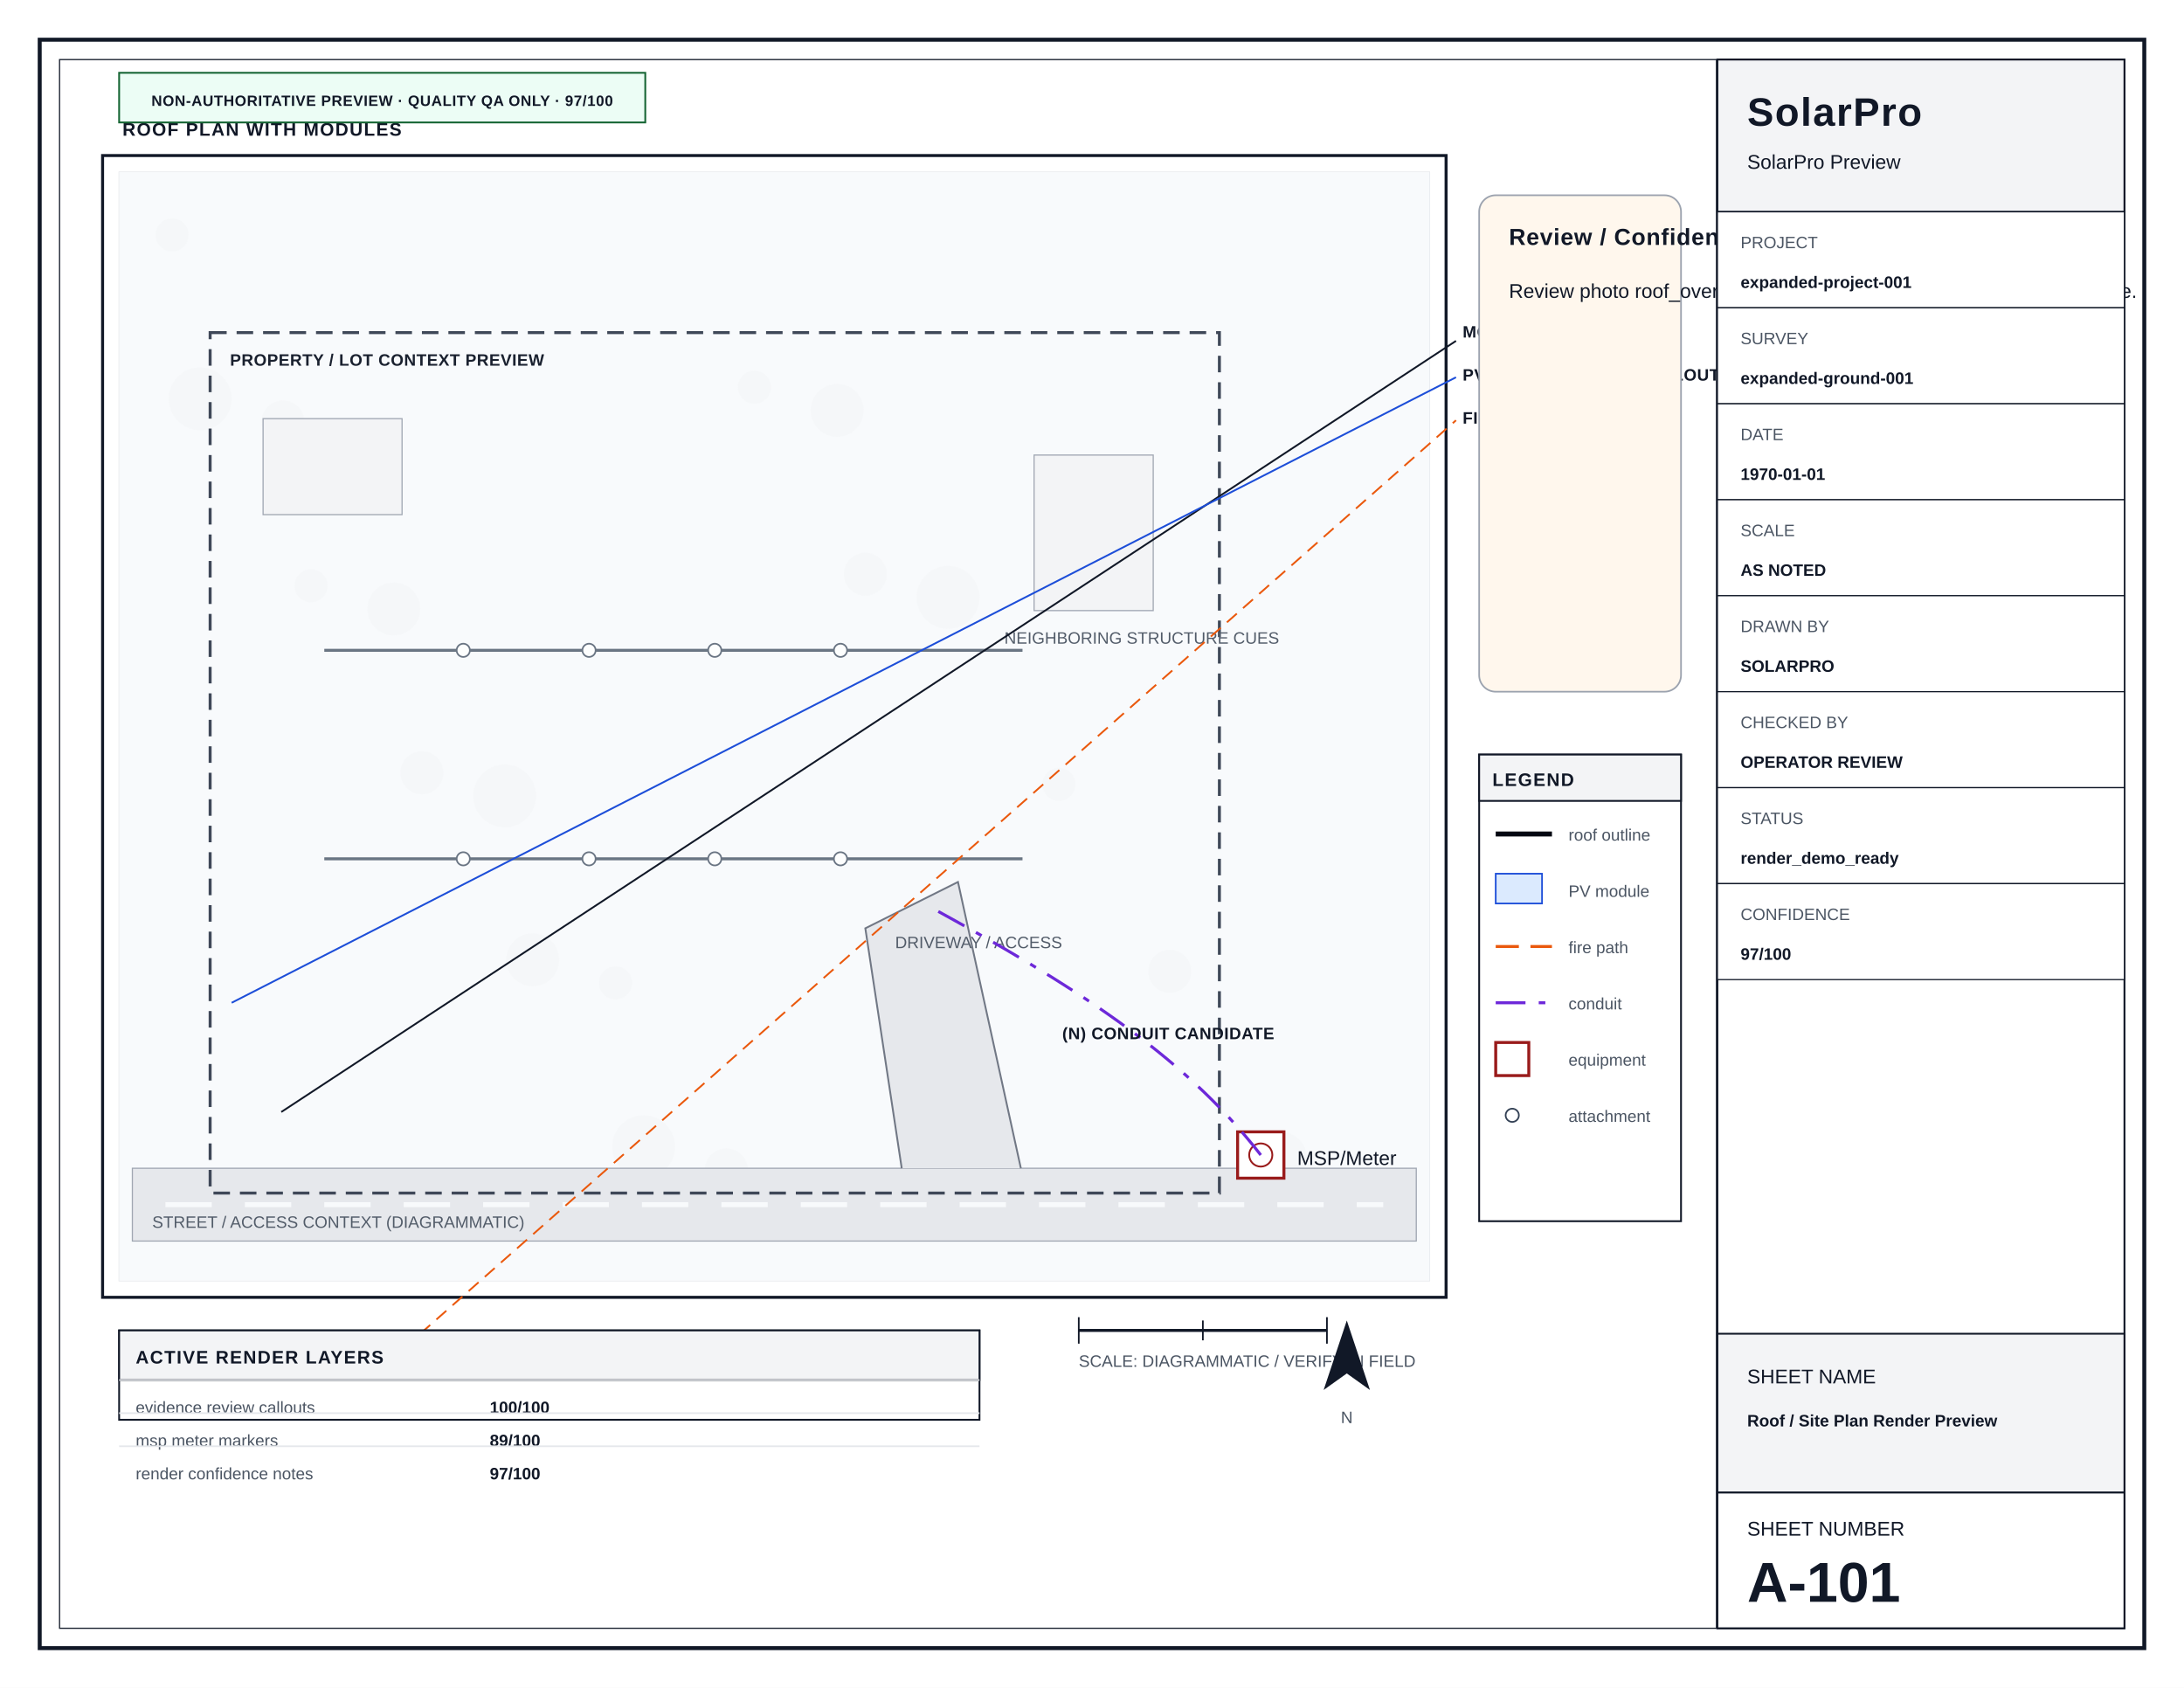
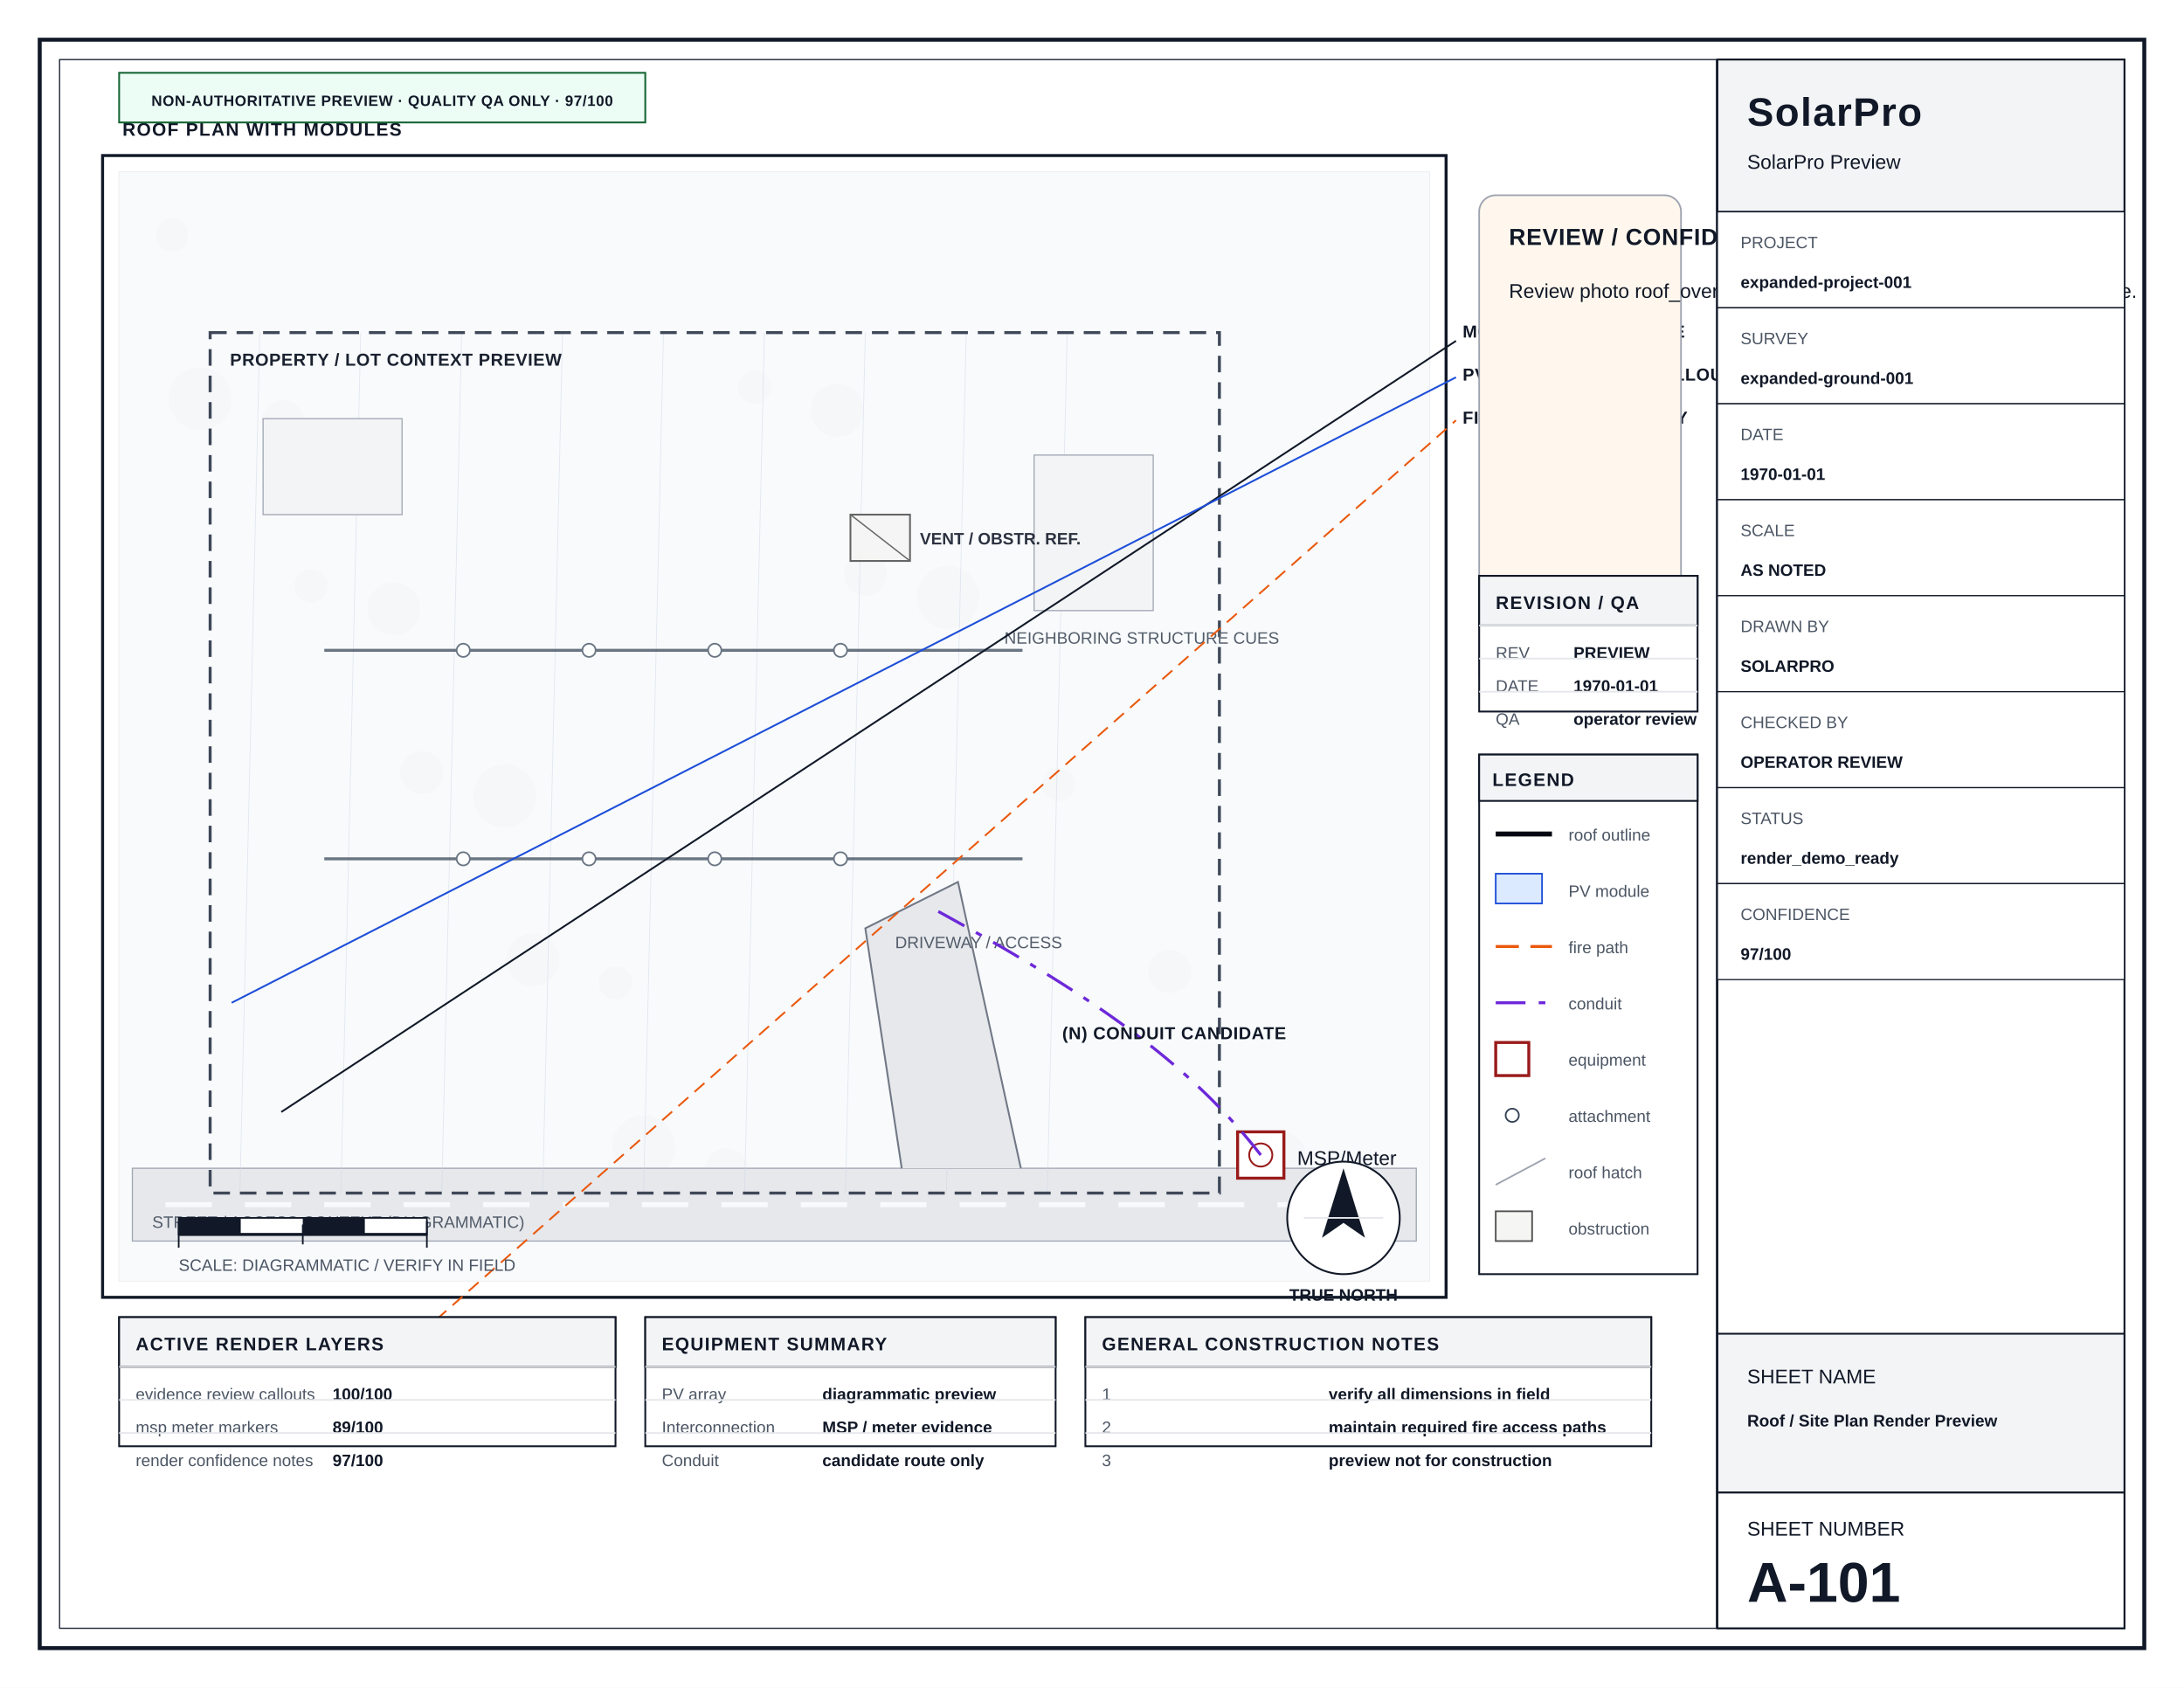
<svg xmlns="http://www.w3.org/2000/svg" width="1320" height="1020" viewBox="0 0 1320 1020" role="img">
  <defs>
-     <style>.title{font:800 24px Arial,sans-serif;letter-spacing:.8px;fill:#111827}.drawingTitle{font:800 24px Arial,sans-serif;letter-spacing:.5px;fill:#111827}.sheetno{font:900 34px Arial,sans-serif;fill:#111827}.metric{font:800 24px Arial,sans-serif;fill:#111827}.panelTitle{font:800 14px Arial,sans-serif;letter-spacing:.4px;fill:#111827}.tableHead{font:800 11px Arial,sans-serif;letter-spacing:.7px;fill:#111827}.label{font:800 14px Arial,sans-serif;fill:#111827}.small{font:12px Arial,sans-serif;fill:#111827}.tiny{font:10px Arial,sans-serif;fill:#4b5563}.tinyStrong{font:700 10px Arial,sans-serif;fill:#111827}.callout{font:700 10px Arial,sans-serif;letter-spacing:.25px;fill:#111827}.badge{font:700 12px Arial,sans-serif;fill:#111827}.stamp{font:800 9px Arial,sans-serif;letter-spacing:.3px;fill:#111827}</style>
+     <style>.title{font:800 24px Arial,sans-serif;letter-spacing:.8px;fill:#111827}.drawingTitle{font:800 24px Arial,sans-serif;letter-spacing:.5px;fill:#111827}.sheetno{font:900 34px Arial,sans-serif;fill:#111827}.metric{font:800 24px Arial,sans-serif;fill:#111827}.panelTitle{font:800 14px Arial,sans-serif;letter-spacing:.4px;fill:#111827}.tableHead{font:800 11px Arial,sans-serif;letter-spacing:.7px;fill:#111827}.label{font:800 14px Arial,sans-serif;fill:#111827}.small{font:12px Arial,sans-serif;fill:#111827}.tiny{font:10px Arial,sans-serif;fill:#4b5563}.tinyStrong{font:700 10px Arial,sans-serif;fill:#111827}.callout{font:700 10.5px Arial,sans-serif;letter-spacing:.3px;fill:#111827}.badge{font:700 12px Arial,sans-serif;fill:#111827}.stamp{font:800 9px Arial,sans-serif;letter-spacing:.3px;fill:#111827}</style>
  </defs>
  <rect width="100%" height="100%" fill="#ffffff" />
  <g>
    <rect x="24" y="24" width="1272" height="972" fill="none" stroke="#111827" stroke-width="2.4" />
    <rect x="36" y="36" width="1248" height="948" fill="none" stroke="#111827" stroke-width="0.7" />
    <line x1="1038" y1="36" x2="1038" y2="984" stroke="#111827" stroke-width="1.8" />
  </g>
  <rect x="62" y="94" width="812" height="690" fill="#fff" stroke="#111827" stroke-width="1.8" />
  <rect x="72" y="104" width="792" height="670" fill="none" stroke="#e5e7eb" stroke-width="0.7" />
  <g opacity="0.20">
    <line x1="102" y1="110" x2="102" y2="768" stroke="#d1d5db" stroke-width="0.6" />
    <line x1="172" y1="110" x2="172" y2="768" stroke="#d1d5db" stroke-width="0.6" />
    <line x1="242" y1="110" x2="242" y2="768" stroke="#d1d5db" stroke-width="0.6" />
    <line x1="312" y1="110" x2="312" y2="768" stroke="#d1d5db" stroke-width="0.6" />
    <line x1="382" y1="110" x2="382" y2="768" stroke="#d1d5db" stroke-width="0.6" />
    <line x1="452" y1="110" x2="452" y2="768" stroke="#d1d5db" stroke-width="0.6" />
    <line x1="522" y1="110" x2="522" y2="768" stroke="#d1d5db" stroke-width="0.6" />
    <line x1="592" y1="110" x2="592" y2="768" stroke="#d1d5db" stroke-width="0.6" />
    <line x1="662" y1="110" x2="662" y2="768" stroke="#d1d5db" stroke-width="0.6" />
    <line x1="732" y1="110" x2="732" y2="768" stroke="#d1d5db" stroke-width="0.6" />
    <line x1="802" y1="110" x2="802" y2="768" stroke="#d1d5db" stroke-width="0.6" />
    <line x1="78" y1="136" x2="858" y2="136" stroke="#d1d5db" stroke-width="0.6" />
    <line x1="78" y1="206" x2="858" y2="206" stroke="#d1d5db" stroke-width="0.6" />
    <line x1="78" y1="276" x2="858" y2="276" stroke="#d1d5db" stroke-width="0.6" />
    <line x1="78" y1="346" x2="858" y2="346" stroke="#d1d5db" stroke-width="0.6" />
    <line x1="78" y1="416" x2="858" y2="416" stroke="#d1d5db" stroke-width="0.6" />
    <line x1="78" y1="486" x2="858" y2="486" stroke="#d1d5db" stroke-width="0.6" />
    <line x1="78" y1="556" x2="858" y2="556" stroke="#d1d5db" stroke-width="0.6" />
    <line x1="78" y1="626" x2="858" y2="626" stroke="#d1d5db" stroke-width="0.6" />
    <line x1="78" y1="696" x2="858" y2="696" stroke="#d1d5db" stroke-width="0.6" />
  </g>
  <text x="74" y="82" class="tableHead">ROOF PLAN WITH MODULES</text>
  <g opacity="0.96">
    <rect x="72" y="104" width="792" height="670" fill="#f8fafc" />
    <g opacity="0.55">
      <circle cx="104" cy="142" r="10" fill="#e5e7eb" opacity="0.28" />
      <circle cx="171" cy="255" r="13" fill="#e5e7eb" opacity="0.28" />
      <circle cx="238" cy="368" r="16" fill="#e5e7eb" opacity="0.28" />
      <circle cx="305" cy="481" r="19" fill="#e5e7eb" opacity="0.28" />
      <circle cx="372" cy="594" r="10" fill="#e5e7eb" opacity="0.28" />
      <circle cx="439" cy="707" r="13" fill="#e5e7eb" opacity="0.28" />
      <circle cx="506" cy="248" r="16" fill="#e5e7eb" opacity="0.28" />
      <circle cx="573" cy="361" r="19" fill="#e5e7eb" opacity="0.28" />
      <circle cx="640" cy="474" r="10" fill="#e5e7eb" opacity="0.28" />
      <circle cx="707" cy="587" r="13" fill="#e5e7eb" opacity="0.28" />
      <circle cx="774" cy="700" r="16" fill="#e5e7eb" opacity="0.28" />
      <circle cx="121" cy="241" r="19" fill="#e5e7eb" opacity="0.28" />
      <circle cx="188" cy="354" r="10" fill="#e5e7eb" opacity="0.28" />
      <circle cx="255" cy="467" r="13" fill="#e5e7eb" opacity="0.28" />
      <circle cx="322" cy="580" r="16" fill="#e5e7eb" opacity="0.28" />
      <circle cx="389" cy="693" r="19" fill="#e5e7eb" opacity="0.28" />
      <circle cx="456" cy="234" r="10" fill="#e5e7eb" opacity="0.28" />
      <circle cx="523" cy="347" r="13" fill="#e5e7eb" opacity="0.28" />
    </g>
    <rect x="80" y="706" width="776" height="44" fill="#e5e7eb" stroke="#9ca3af" stroke-width="0.7" />
    <line x1="100" y1="728" x2="836" y2="728" stroke="#f8fafc" stroke-width="3" stroke-dasharray="28 20" />
    <text x="92" y="742" class="tiny">STREET / ACCESS CONTEXT (DIAGRAMMATIC)</text>
+     <line x1="157" y1="201" x2="145" y2="721" stroke="#cbd5e1" stroke-width="0.45" opacity="0.55" />
+     <line x1="218" y1="201" x2="206" y2="721" stroke="#cbd5e1" stroke-width="0.45" opacity="0.55" />
+     <line x1="279" y1="201" x2="267" y2="721" stroke="#cbd5e1" stroke-width="0.45" opacity="0.55" />
+     <line x1="340" y1="201" x2="328" y2="721" stroke="#cbd5e1" stroke-width="0.45" opacity="0.55" />
+     <line x1="401" y1="201" x2="389" y2="721" stroke="#cbd5e1" stroke-width="0.45" opacity="0.55" />
+     <line x1="462" y1="201" x2="450" y2="721" stroke="#cbd5e1" stroke-width="0.45" opacity="0.55" />
+     <line x1="523" y1="201" x2="511" y2="721" stroke="#cbd5e1" stroke-width="0.45" opacity="0.55" />
+     <line x1="584" y1="201" x2="572" y2="721" stroke="#cbd5e1" stroke-width="0.45" opacity="0.55" />
+     <line x1="645" y1="201" x2="633" y2="721" stroke="#cbd5e1" stroke-width="0.45" opacity="0.55" />
    <rect x="127" y="201" width="610" height="520" fill="none" stroke="#374151" stroke-width="1.8" stroke-dasharray="10 6" />
    <text x="139" y="221" class="callout">PROPERTY / LOT CONTEXT PREVIEW</text>
    <path d="M 545 706 L 523 561 L 579 533 L 617 706" fill="#e5e7eb" stroke="#6b7280" stroke-width="1.1" />
    <text x="541" y="573" class="tiny">DRIVEWAY / ACCESS</text>
    <rect x="159" y="253" width="84" height="58" fill="#f3f4f6" stroke="#9ca3af" stroke-width="0.7" />
    <rect x="625" y="275" width="72" height="94" fill="#f3f4f6" stroke="#9ca3af" stroke-width="0.7" />
    <text x="607" y="389" class="tiny">NEIGHBORING STRUCTURE CUES</text>
  </g>
  <g opacity="0.72">
    <line x1="196" y1="519" x2="618" y2="519" stroke="#334155" stroke-width="1.8" />
    <line x1="196" y1="393" x2="618" y2="393" stroke="#334155" stroke-width="1.8" />
    <circle cx="280" cy="519" r="4" fill="#fff" stroke="#334155" />
    <circle cx="280" cy="393" r="4" fill="#fff" stroke="#334155" />
    <circle cx="356" cy="519" r="4" fill="#fff" stroke="#334155" />
    <circle cx="356" cy="393" r="4" fill="#fff" stroke="#334155" />
    <circle cx="432" cy="519" r="4" fill="#fff" stroke="#334155" />
    <circle cx="432" cy="393" r="4" fill="#fff" stroke="#334155" />
    <circle cx="508" cy="519" r="4" fill="#fff" stroke="#334155" />
    <circle cx="508" cy="393" r="4" fill="#fff" stroke="#334155" />
  </g>
+   <g opacity="0.88">
+     <rect x="514" y="311" width="36" height="28" fill="#f5f5f4" stroke="#525252" stroke-width="1.1" />
+     <line x1="514" y1="311" x2="550" y2="339" stroke="#525252" stroke-width="0.8" />
+     <text x="556" y="329" class="tinyStrong">VENT / OBSTR. REF.</text>
+   </g>
  <g opacity="1">
    <rect x="748" y="684" width="28" height="28" fill="#fff" stroke="#991b1b" stroke-width="1.8" />
    <circle cx="762" cy="698" r="7" fill="none" stroke="#991b1b" stroke-width="1.1" />
    <path d="M 762 698 C 714 636, 646 594, 562 548" fill="none" stroke="#6d28d9" stroke-width="1.8" stroke-dasharray="18 8 4 8" />
    <text x="642" y="628" class="callout" fill="#6d28d9">(N) CONDUIT CANDIDATE</text>
    <text x="784" y="704" class="small">MSP/Meter</text>
  </g>
  <g>
    <path d="M 170 672 L 880 206" fill="none" stroke="#111827" stroke-width="1.1" />
    <text x="884" y="204" class="callout">MODULE PREVIEW ZONE</text>
    <path d="M 140 606 L 880 228" fill="none" stroke="#1d4ed8" stroke-width="1.1" />
    <text x="884" y="230" class="callout" fill="#1d4ed8">PV STRING / GROUP CALLOUT</text>
    <path d="M 254 806 L 880 254" fill="none" stroke="#ea580c" stroke-width="1.1" stroke-dasharray="8 5" />
    <text x="884" y="256" class="callout" fill="#ea580c">FIRE SETBACK OVERLAY</text>
  </g>
  <g>
-     <rect x="72" y="804" width="520" height="54" fill="#fff" stroke="#111827" stroke-width="1.1" />
-     <rect x="72" y="804" width="520" height="30" fill="#f3f4f6" stroke="#111827" stroke-width="1.1" />
-     <text x="82" y="824" class="tableHead">ACTIVE RENDER LAYERS</text>
-     <line x1="72" y1="834" x2="592" y2="834" stroke="#e5e7eb" />
-     <text x="82" y="854" class="tiny">evidence review callouts</text>
-     <text x="296" y="854" class="tinyStrong">100/100</text>
-     <line x1="72" y1="854" x2="592" y2="854" stroke="#e5e7eb" />
-     <text x="82" y="874" class="tiny">msp meter markers</text>
-     <text x="296" y="874" class="tinyStrong">89/100</text>
-     <line x1="72" y1="874" x2="592" y2="874" stroke="#e5e7eb" />
-     <text x="82" y="894" class="tiny">render confidence notes</text>
-     <text x="296" y="894" class="tinyStrong">97/100</text>
+     <rect x="72" y="796" width="300" height="78" fill="#fff" stroke="#111827" stroke-width="1.1" />
+     <rect x="72" y="796" width="300" height="30" fill="#f3f4f6" stroke="#111827" stroke-width="1.1" />
+     <text x="82" y="816" class="tableHead">ACTIVE RENDER LAYERS</text>
+     <line x1="72" y1="826" x2="372" y2="826" stroke="#e5e7eb" />
+     <text x="82" y="846" class="tiny">evidence review callouts</text>
+     <text x="201" y="846" class="tinyStrong">100/100</text>
+     <line x1="72" y1="846" x2="372" y2="846" stroke="#e5e7eb" />
+     <text x="82" y="866" class="tiny">msp meter markers</text>
+     <text x="201" y="866" class="tinyStrong">89/100</text>
+     <line x1="72" y1="866" x2="372" y2="866" stroke="#e5e7eb" />
+     <text x="82" y="886" class="tiny">render confidence notes</text>
+     <text x="201" y="886" class="tinyStrong">97/100</text>
  </g>
  <g>
    <rect x="894" y="118" width="122" height="300" rx="10" fill="#fff7ed" stroke="#9ca3af" />
-     <text x="912" y="148" class="panelTitle">Review / Confidence Callouts</text>
+     <text x="912" y="148" class="panelTitle">REVIEW / CONFIDENCE</text>
    <text x="912" y="180" class="small">Review photo roof_overview: ground_mount_area, medium confidence.</text>
  </g>
  <g>
-     <rect x="894" y="456" width="122" height="282" fill="#fff" stroke="#111827" stroke-width="1.1" />
-     <rect x="894" y="456" width="122" height="28" fill="#f3f4f6" stroke="#111827" stroke-width="1.1" />
+     <rect x="894" y="456" width="132" height="314" fill="#fff" stroke="#111827" stroke-width="1.1" />
+     <rect x="894" y="456" width="132" height="28" fill="#f3f4f6" stroke="#111827" stroke-width="1.1" />
    <text x="902" y="475" class="tableHead">LEGEND</text>
    <g transform="translate(904 504)">
      <line x1="0" y1="0" x2="34" y2="0" stroke="#030712" stroke-width="3" />
      <text x="44" y="4" class="tiny">roof outline</text>
    </g>
    <g transform="translate(904 538)">
      <rect x="0" y="-10" width="28" height="18" fill="#dbeafe" stroke="#1d4ed8" />
      <text x="44" y="4" class="tiny">PV module</text>
    </g>
    <g transform="translate(904 572)">
      <line x1="0" y1="0" x2="34" y2="0" stroke="#ea580c" stroke-width="1.8" stroke-dasharray="14 7" />
      <text x="44" y="4" class="tiny">fire path</text>
    </g>
    <g transform="translate(904 606)">
      <line x1="0" y1="0" x2="34" y2="0" stroke="#6d28d9" stroke-width="1.8" stroke-dasharray="18 8 4 8" />
      <text x="44" y="4" class="tiny">conduit</text>
    </g>
    <g transform="translate(904 640)">
      <rect x="0" y="-10" width="20" height="20" fill="#fff" stroke="#991b1b" stroke-width="1.8" />
      <text x="44" y="4" class="tiny">equipment</text>
    </g>
    <g transform="translate(904 674)">
      <circle cx="10" cy="0" r="4" fill="#fff" stroke="#334155" />
      <text x="44" y="4" class="tiny">attachment</text>
    </g>
-   </g>
-   <g>
-     <line x1="652" y1="804" x2="802" y2="804" stroke="#111827" stroke-width="1.8" />
-     <line x1="652" y1="796" x2="652" y2="812" stroke="#111827" />
-     <line x1="727" y1="798" x2="727" y2="810" stroke="#111827" />
-     <line x1="802" y1="796" x2="802" y2="812" stroke="#111827" />
-     <text x="652" y="826" class="tiny">SCALE: DIAGRAMMATIC / VERIFY IN FIELD</text>
-   </g>
-   <g>
-     <path d="M 814 798 l 14 42 l -14 -10 l -14 10 Z" fill="#111827" />
-     <text x="814" y="860" text-anchor="middle" class="tiny">N</text>
+     <g transform="translate(904 708)">
+       <line x1="0" y1="8" x2="30" y2="-8" stroke="#9ca3af" />
+       <text x="44" y="4" class="tiny">roof hatch</text>
+     </g>
+     <g transform="translate(904 742)">
+       <rect x="0" y="-10" width="22" height="18" fill="#f5f5f4" stroke="#525252" />
+       <text x="44" y="4" class="tiny">obstruction</text>
+     </g>
+   </g>
+   <g>
+     <rect x="108" y="736" width="150" height="10" fill="#fff" stroke="#111827" />
+     <rect x="108" y="736" width="37.5" height="10" fill="#111827" />
+     <rect x="183" y="736" width="37.5" height="10" fill="#111827" />
+     <line x1="108" y1="746" x2="258" y2="746" stroke="#111827" stroke-width="1.8" />
+     <line x1="108" y1="738" x2="108" y2="754" stroke="#111827" />
+     <line x1="183" y1="740" x2="183" y2="752" stroke="#111827" />
+     <line x1="258" y1="738" x2="258" y2="754" stroke="#111827" />
+     <text x="108" y="768" class="tiny">SCALE: DIAGRAMMATIC / VERIFY IN FIELD</text>
+   </g>
+   <g>
+     <circle cx="812" cy="736" r="34" fill="#fff" stroke="#111827" stroke-width="1.1" />
+     <path d="M 812 706 l 13 42 l -13 -9 l -13 9 Z" fill="#111827" />
+     <line x1="788" y1="736" x2="836" y2="736" stroke="#e5e7eb" />
+     <text x="812" y="786" text-anchor="middle" class="tinyStrong">TRUE NORTH</text>
+   </g>
+   <g>
+     <rect x="390" y="796" width="248" height="78" fill="#fff" stroke="#111827" stroke-width="1.1" />
+     <rect x="390" y="796" width="248" height="30" fill="#f3f4f6" stroke="#111827" stroke-width="1.1" />
+     <text x="400" y="816" class="tableHead">EQUIPMENT SUMMARY</text>
+     <line x1="390" y1="826" x2="638" y2="826" stroke="#e5e7eb" />
+     <text x="400" y="846" class="tiny">PV array</text>
+     <text x="497" y="846" class="tinyStrong">diagrammatic preview</text>
+     <line x1="390" y1="846" x2="638" y2="846" stroke="#e5e7eb" />
+     <text x="400" y="866" class="tiny">Interconnection</text>
+     <text x="497" y="866" class="tinyStrong">MSP / meter evidence</text>
+     <line x1="390" y1="866" x2="638" y2="866" stroke="#e5e7eb" />
+     <text x="400" y="886" class="tiny">Conduit</text>
+     <text x="497" y="886" class="tinyStrong">candidate route only</text>
+   </g>
+   <g>
+     <rect x="656" y="796" width="342" height="78" fill="#fff" stroke="#111827" stroke-width="1.1" />
+     <rect x="656" y="796" width="342" height="30" fill="#f3f4f6" stroke="#111827" stroke-width="1.1" />
+     <text x="666" y="816" class="tableHead">GENERAL CONSTRUCTION NOTES</text>
+     <line x1="656" y1="826" x2="998" y2="826" stroke="#e5e7eb" />
+     <text x="666" y="846" class="tiny">1</text>
+     <text x="803" y="846" class="tinyStrong">verify all dimensions in field</text>
+     <line x1="656" y1="846" x2="998" y2="846" stroke="#e5e7eb" />
+     <text x="666" y="866" class="tiny">2</text>
+     <text x="803" y="866" class="tinyStrong">maintain required fire access paths</text>
+     <line x1="656" y1="866" x2="998" y2="866" stroke="#e5e7eb" />
+     <text x="666" y="886" class="tiny">3</text>
+     <text x="803" y="886" class="tinyStrong">preview not for construction</text>
+   </g>
+   <g>
+     <rect x="894" y="348" width="132" height="82" fill="#fff" stroke="#111827" stroke-width="1.1" />
+     <rect x="894" y="348" width="132" height="30" fill="#f3f4f6" stroke="#111827" stroke-width="1.1" />
+     <text x="904" y="368" class="tableHead">REVISION / QA</text>
+     <line x1="894" y1="378" x2="1026" y2="378" stroke="#e5e7eb" />
+     <text x="904" y="398" class="tiny">REV</text>
+     <text x="951" y="398" class="tinyStrong">PREVIEW</text>
+     <line x1="894" y1="398" x2="1026" y2="398" stroke="#e5e7eb" />
+     <text x="904" y="418" class="tiny">DATE</text>
+     <text x="951" y="418" class="tinyStrong">1970-01-01</text>
+     <line x1="894" y1="418" x2="1026" y2="418" stroke="#e5e7eb" />
+     <text x="904" y="438" class="tiny">QA</text>
+     <text x="951" y="438" class="tinyStrong">operator review</text>
  </g>
  <g>
    <rect x="1038" y="36" width="246" height="948" fill="#fff" stroke="#111827" stroke-width="1.1" />
    <rect x="1038" y="36" width="246" height="92" fill="#f3f4f6" stroke="#111827" stroke-width="1.1" />
    <text x="1056" y="76" class="title">SolarPro</text>
    <text x="1056" y="102" class="small">SolarPro Preview</text>
    <rect x="1038" y="128" width="246" height="58" fill="#fff" stroke="#111827" stroke-width="0.7" />
    <text x="1052" y="150" class="tiny">PROJECT</text>
    <text x="1052" y="174" class="tinyStrong">expanded-project-001</text>
    <rect x="1038" y="186" width="246" height="58" fill="#fff" stroke="#111827" stroke-width="0.7" />
    <text x="1052" y="208" class="tiny">SURVEY</text>
    <text x="1052" y="232" class="tinyStrong">expanded-ground-001</text>
    <rect x="1038" y="244" width="246" height="58" fill="#fff" stroke="#111827" stroke-width="0.7" />
    <text x="1052" y="266" class="tiny">DATE</text>
    <text x="1052" y="290" class="tinyStrong">1970-01-01</text>
    <rect x="1038" y="302" width="246" height="58" fill="#fff" stroke="#111827" stroke-width="0.7" />
    <text x="1052" y="324" class="tiny">SCALE</text>
    <text x="1052" y="348" class="tinyStrong">AS NOTED</text>
    <rect x="1038" y="360" width="246" height="58" fill="#fff" stroke="#111827" stroke-width="0.7" />
    <text x="1052" y="382" class="tiny">DRAWN BY</text>
    <text x="1052" y="406" class="tinyStrong">SOLARPRO</text>
    <rect x="1038" y="418" width="246" height="58" fill="#fff" stroke="#111827" stroke-width="0.7" />
    <text x="1052" y="440" class="tiny">CHECKED BY</text>
    <text x="1052" y="464" class="tinyStrong">OPERATOR REVIEW</text>
    <rect x="1038" y="476" width="246" height="58" fill="#fff" stroke="#111827" stroke-width="0.7" />
    <text x="1052" y="498" class="tiny">STATUS</text>
    <text x="1052" y="522" class="tinyStrong">render_demo_ready</text>
    <rect x="1038" y="534" width="246" height="58" fill="#fff" stroke="#111827" stroke-width="0.7" />
    <text x="1052" y="556" class="tiny">CONFIDENCE</text>
    <text x="1052" y="580" class="tinyStrong">97/100</text>
    <rect x="1038" y="806" width="246" height="96" fill="#f3f4f6" stroke="#111827" stroke-width="1.1" />
    <text x="1056" y="836" class="small">SHEET NAME</text>
    <text x="1056" y="862" class="tinyStrong">Roof / Site Plan Render Preview</text>
    <rect x="1038" y="902" width="246" height="82" fill="#fff" stroke="#111827" stroke-width="1.1" />
    <text x="1056" y="928" class="small">SHEET NUMBER</text>
    <text x="1056" y="968" class="sheetno">A-101</text>
  </g>
  <g>
    <rect x="72" y="44" width="318" height="30" fill="#ecfdf5" stroke="#166534" stroke-width="1.1" />
    <text x="231" y="64" text-anchor="middle" class="stamp">NON-AUTHORITATIVE PREVIEW · QUALITY QA ONLY · 97/100</text>
  </g>
</svg>
